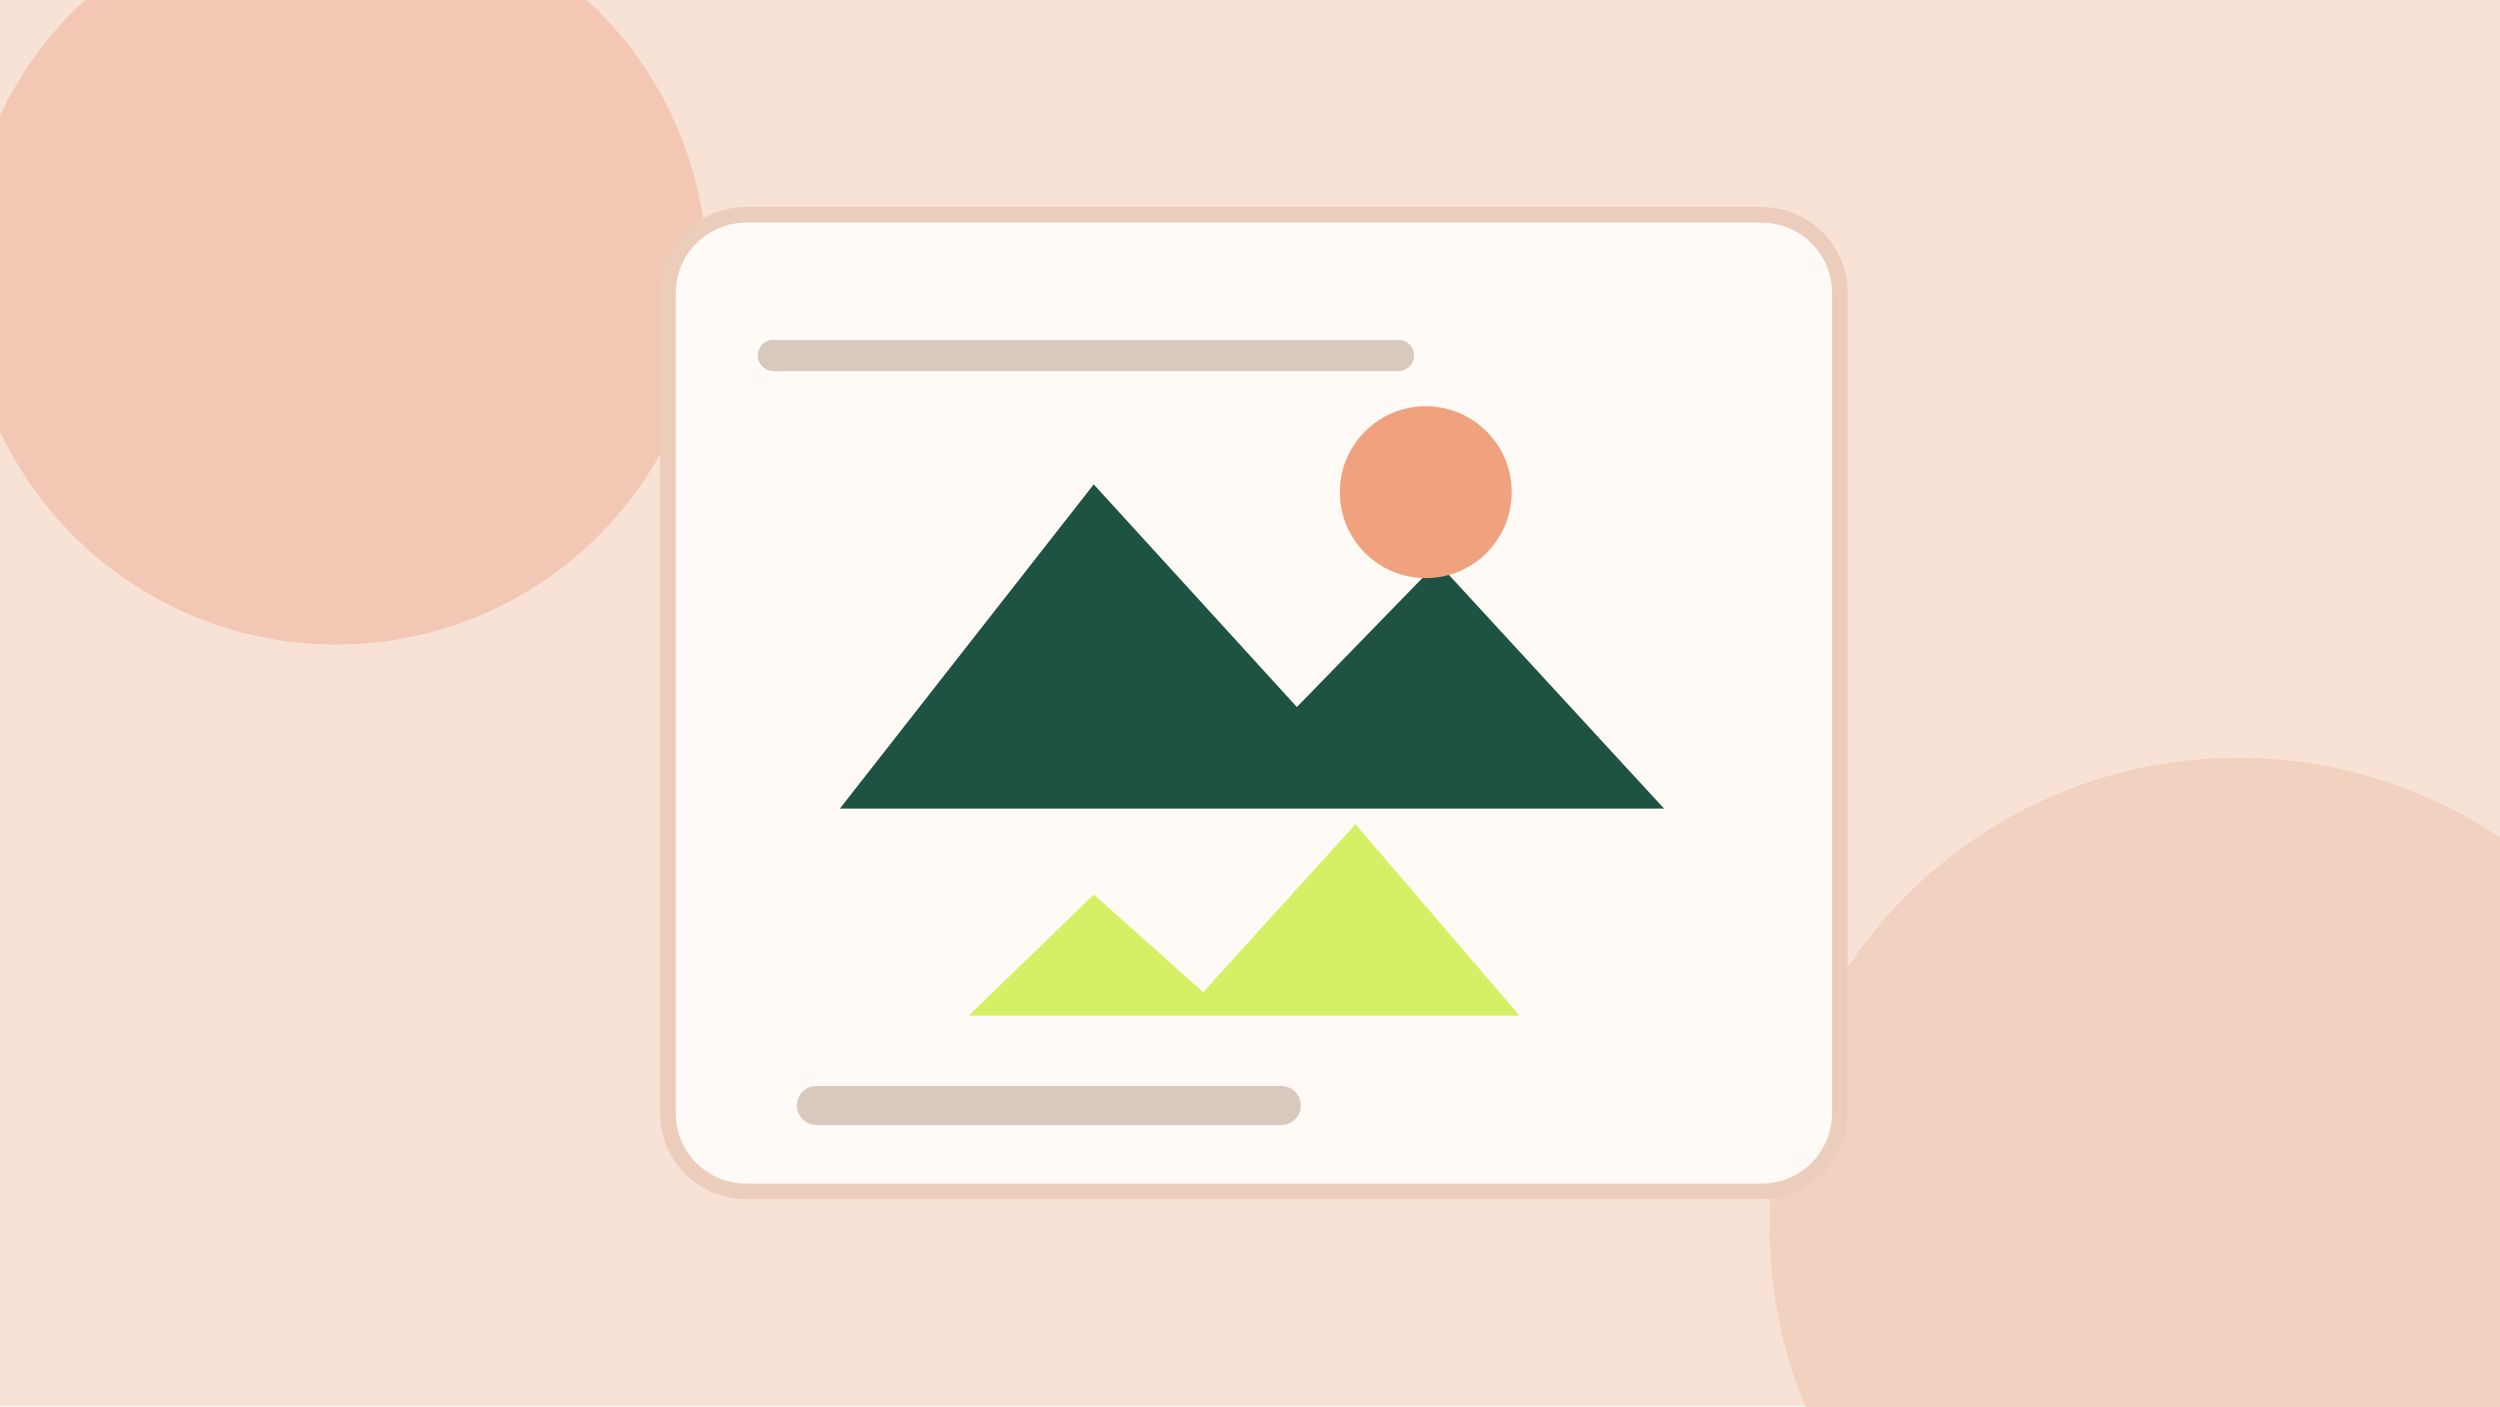
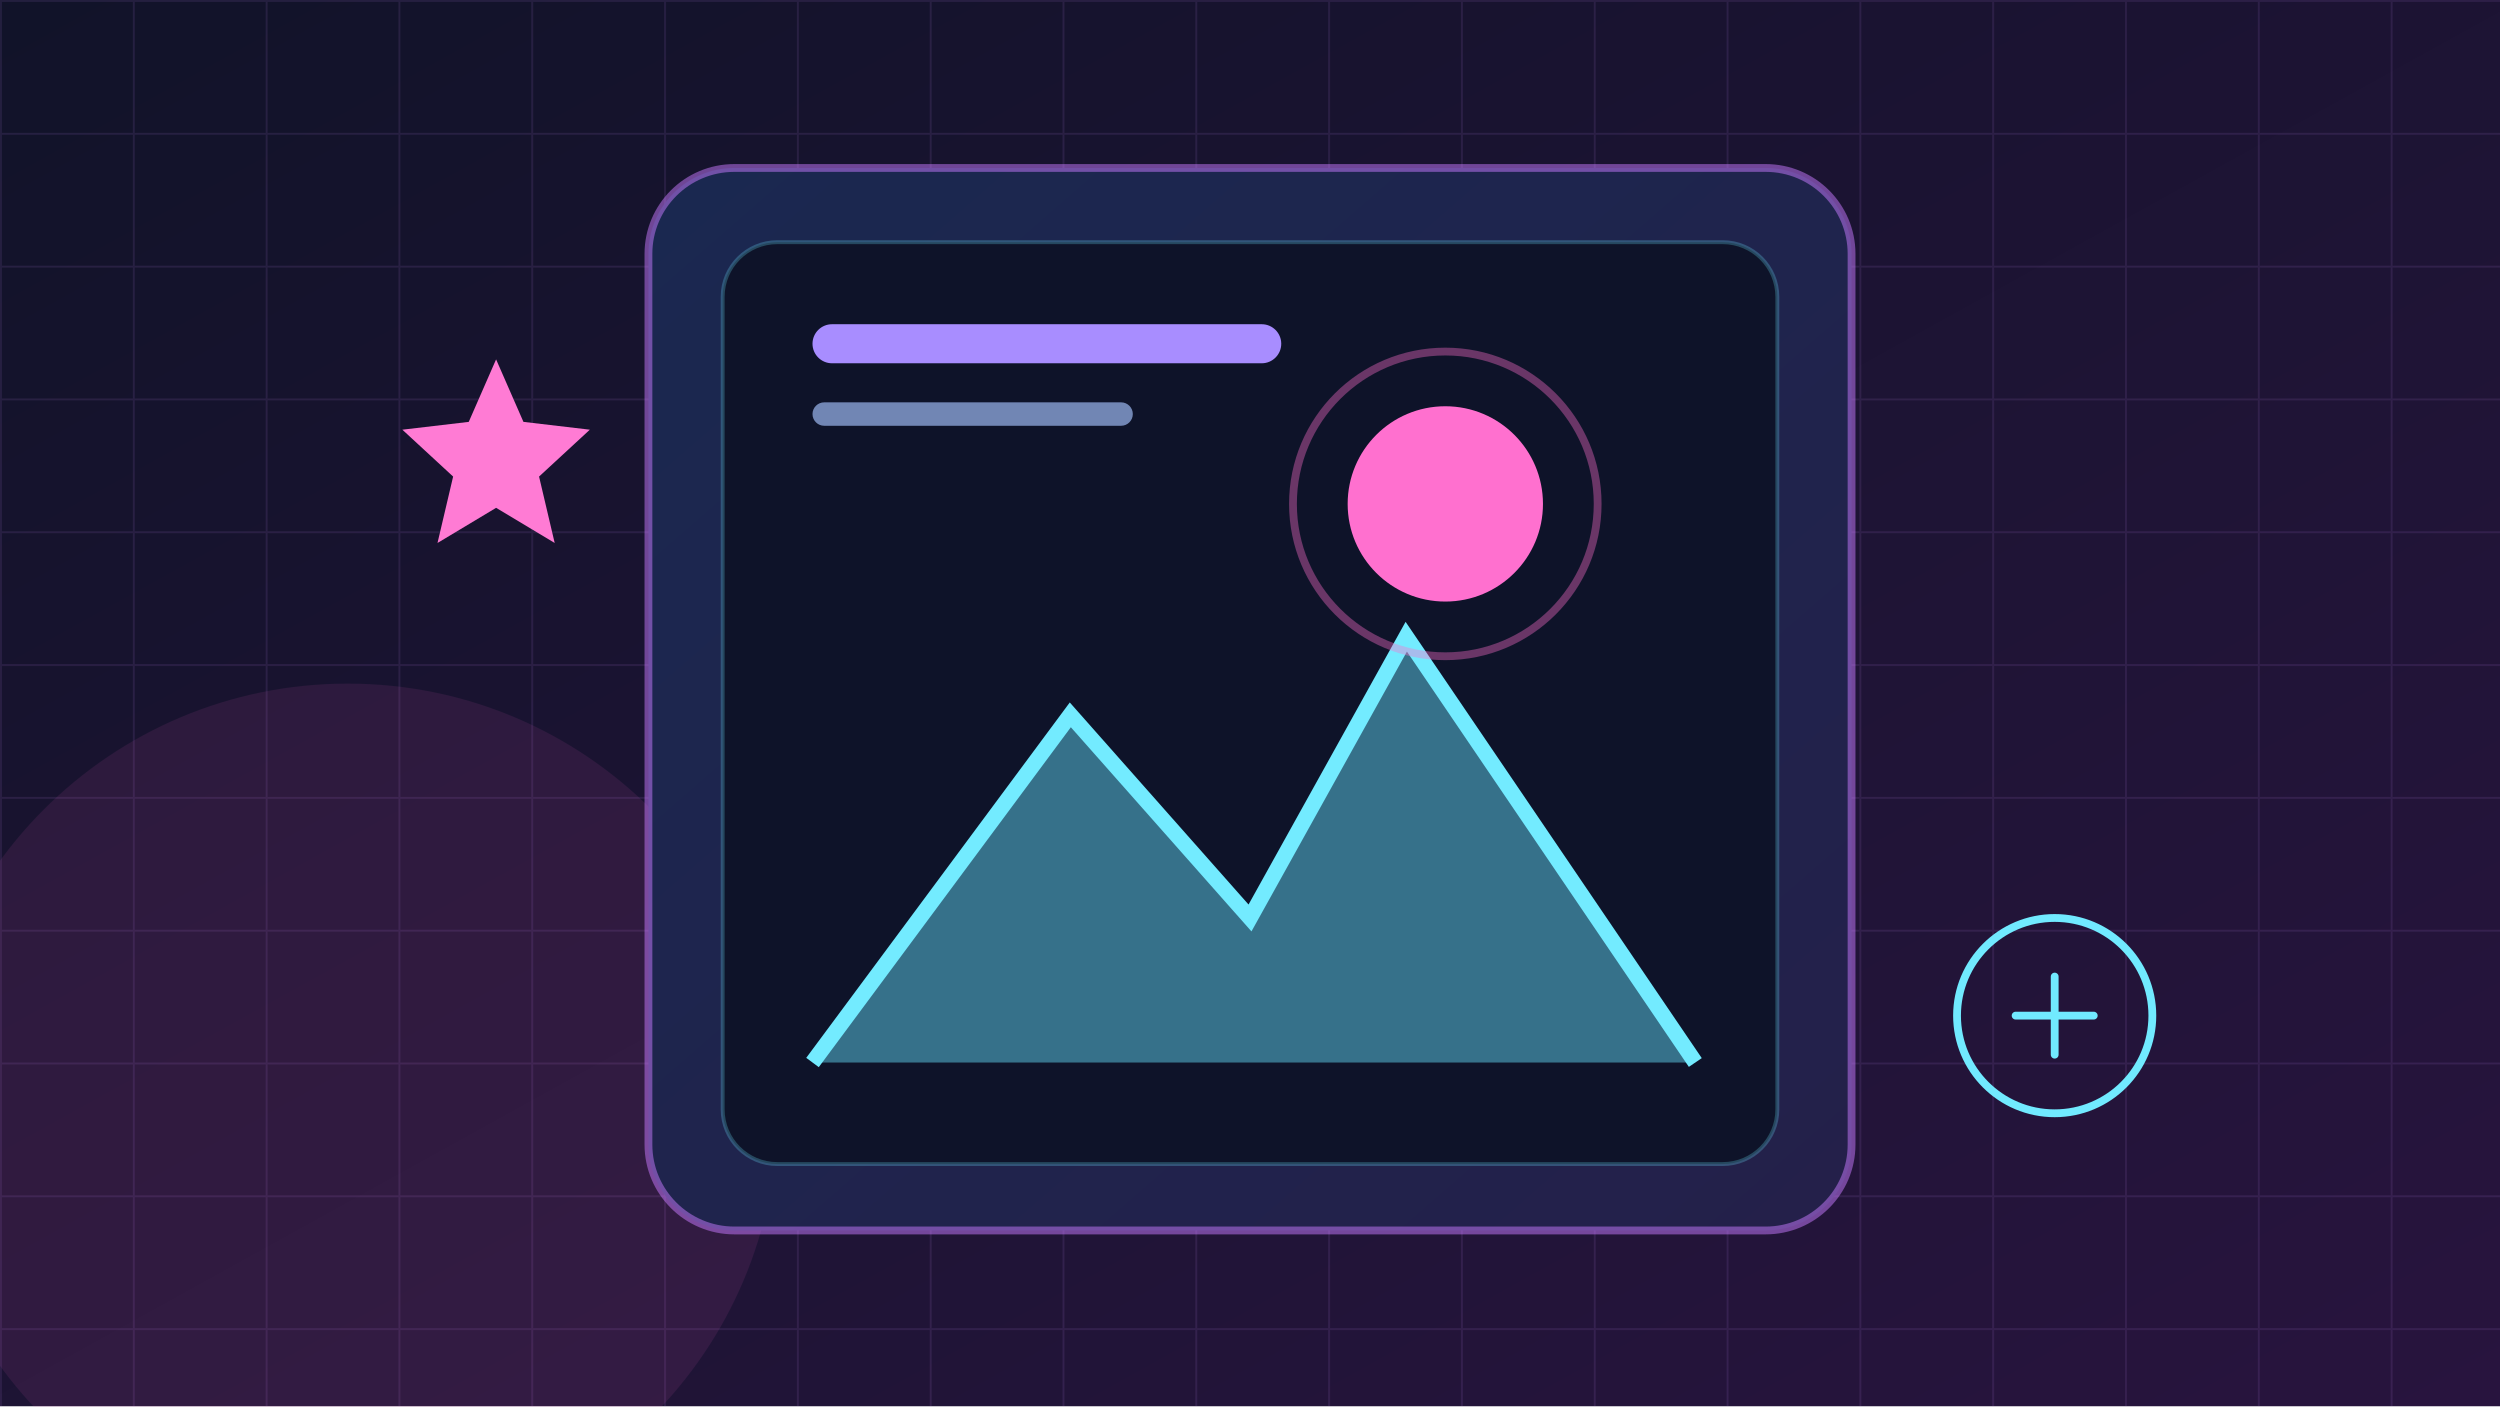
<svg xmlns="http://www.w3.org/2000/svg" viewBox="0 0 640 360">
-   <rect width="640" height="360" fill="#f8e2d5" />
-   <circle cx="86" cy="70" r="95" fill="#f2c7b4" />
-   <circle cx="573" cy="314" r="120" fill="#f1d1bf" />
-   <rect x="171" y="55" width="300" height="250" rx="20" fill="#fffaf6" stroke="#eccdbc" stroke-width="4" />
-   <path d="M198 91h160" stroke="#d8c8bd" stroke-linecap="round" stroke-width="8" />
-   <path d="m215 207 65-83 52 57 36-37 58 63H215Z" fill="#1e5243" />
-   <circle cx="365" cy="126" r="22" fill="#f0a17d" />
-   <path d="m248 260 32-31 28 25 39-43 42 49H248Z" fill="#d5f064" />
-   <rect x="204" y="278" width="129" height="10" rx="5" fill="#d9c8bd" />
+   <defs>
+     <linearGradient id="bg" x2="1" y2="1">
+       <stop stop-color="#111329" />
+       <stop offset="1" stop-color="#28143e" />
+     </linearGradient>
+     <linearGradient id="card" x2="1" y2="1">
+       <stop stop-color="#1a2850" />
+       <stop offset="1" stop-color="#24204a" />
+     </linearGradient>
+     <pattern id="grid" width="34" height="34" patternUnits="userSpaceOnUse">
+       <path d="M34 0H0v34" fill="none" stroke="#cf8fff" stroke-opacity=".1" />
+     </pattern>
+   </defs>
+   <rect width="640" height="360" fill="url(#bg)" />
+   <rect width="640" height="360" fill="url(#grid)" />
+   <circle cx="89" cy="285" r="110" fill="#fa61c7" opacity=".09" />
+   <rect x="166" y="43" width="308" height="272" rx="22" fill="url(#card)" stroke="#c87aff" stroke-opacity=".5" stroke-width="2" />
+   <rect x="185" y="62" width="270" height="236" rx="14" fill="#0e1329" stroke="#6eeaff" stroke-opacity=".25" />
+   <path d="M208 272 274 183l46 52 40-72 74 109H208Z" fill="#65e5ff" opacity=".45" />
+   <path d="M208 272 274 183l46 52 40-72 74 109" fill="none" stroke="#73ebff" stroke-width="4" />
+   <circle cx="370" cy="129" r="25" fill="#ff70cf" />
+   <circle cx="370" cy="129" r="39" fill="none" stroke="#ff70cf" stroke-opacity=".38" stroke-width="2" />
+   <rect x="208" y="83" width="120" height="10" rx="5" fill="#a88dff" />
+   <rect x="208" y="103" width="82" height="6" rx="3" fill="#7186b4" />
+   <path d="m127 92 7 16 17 2-13 12 4 17-15-9-15 9 4-17-13-12 17-2 7-16Z" fill="#ff7bd4" />
+   <circle cx="526" cy="260" r="25" fill="none" stroke="#71eaff" stroke-width="2" />
+   <path d="M516 260h20m-10-10v20" stroke="#71eaff" stroke-width="2" stroke-linecap="round" />
</svg>
